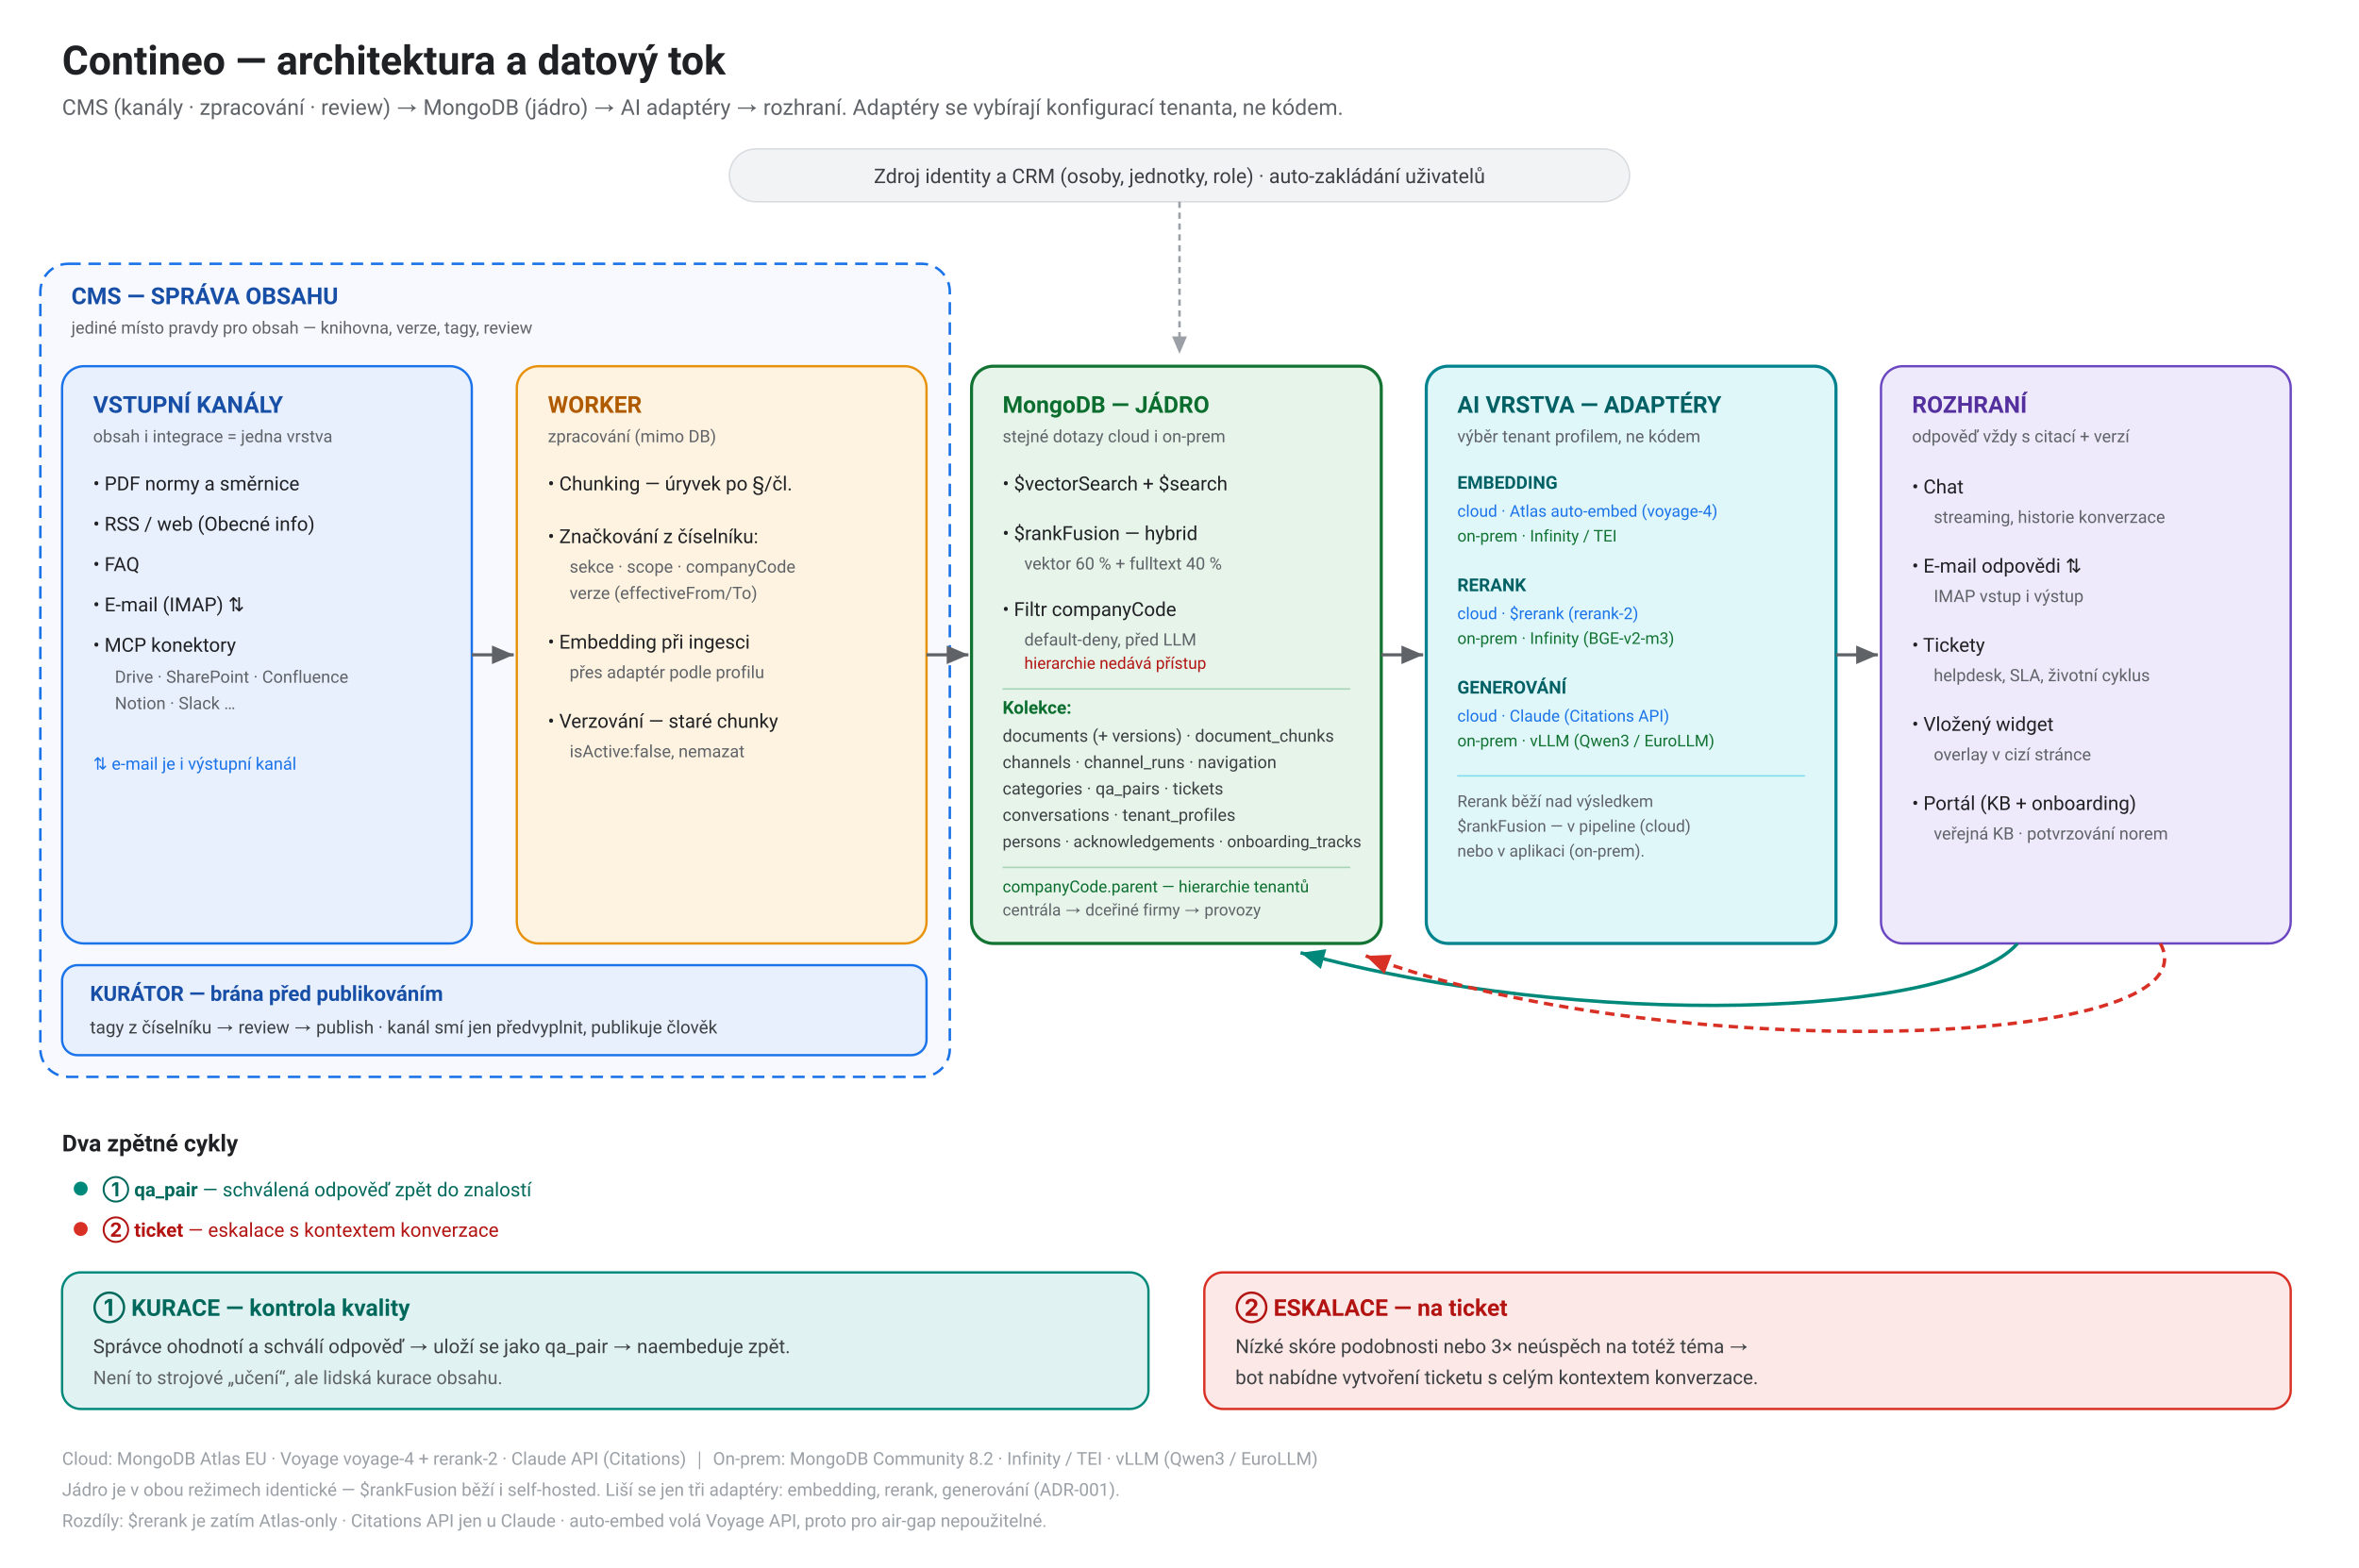
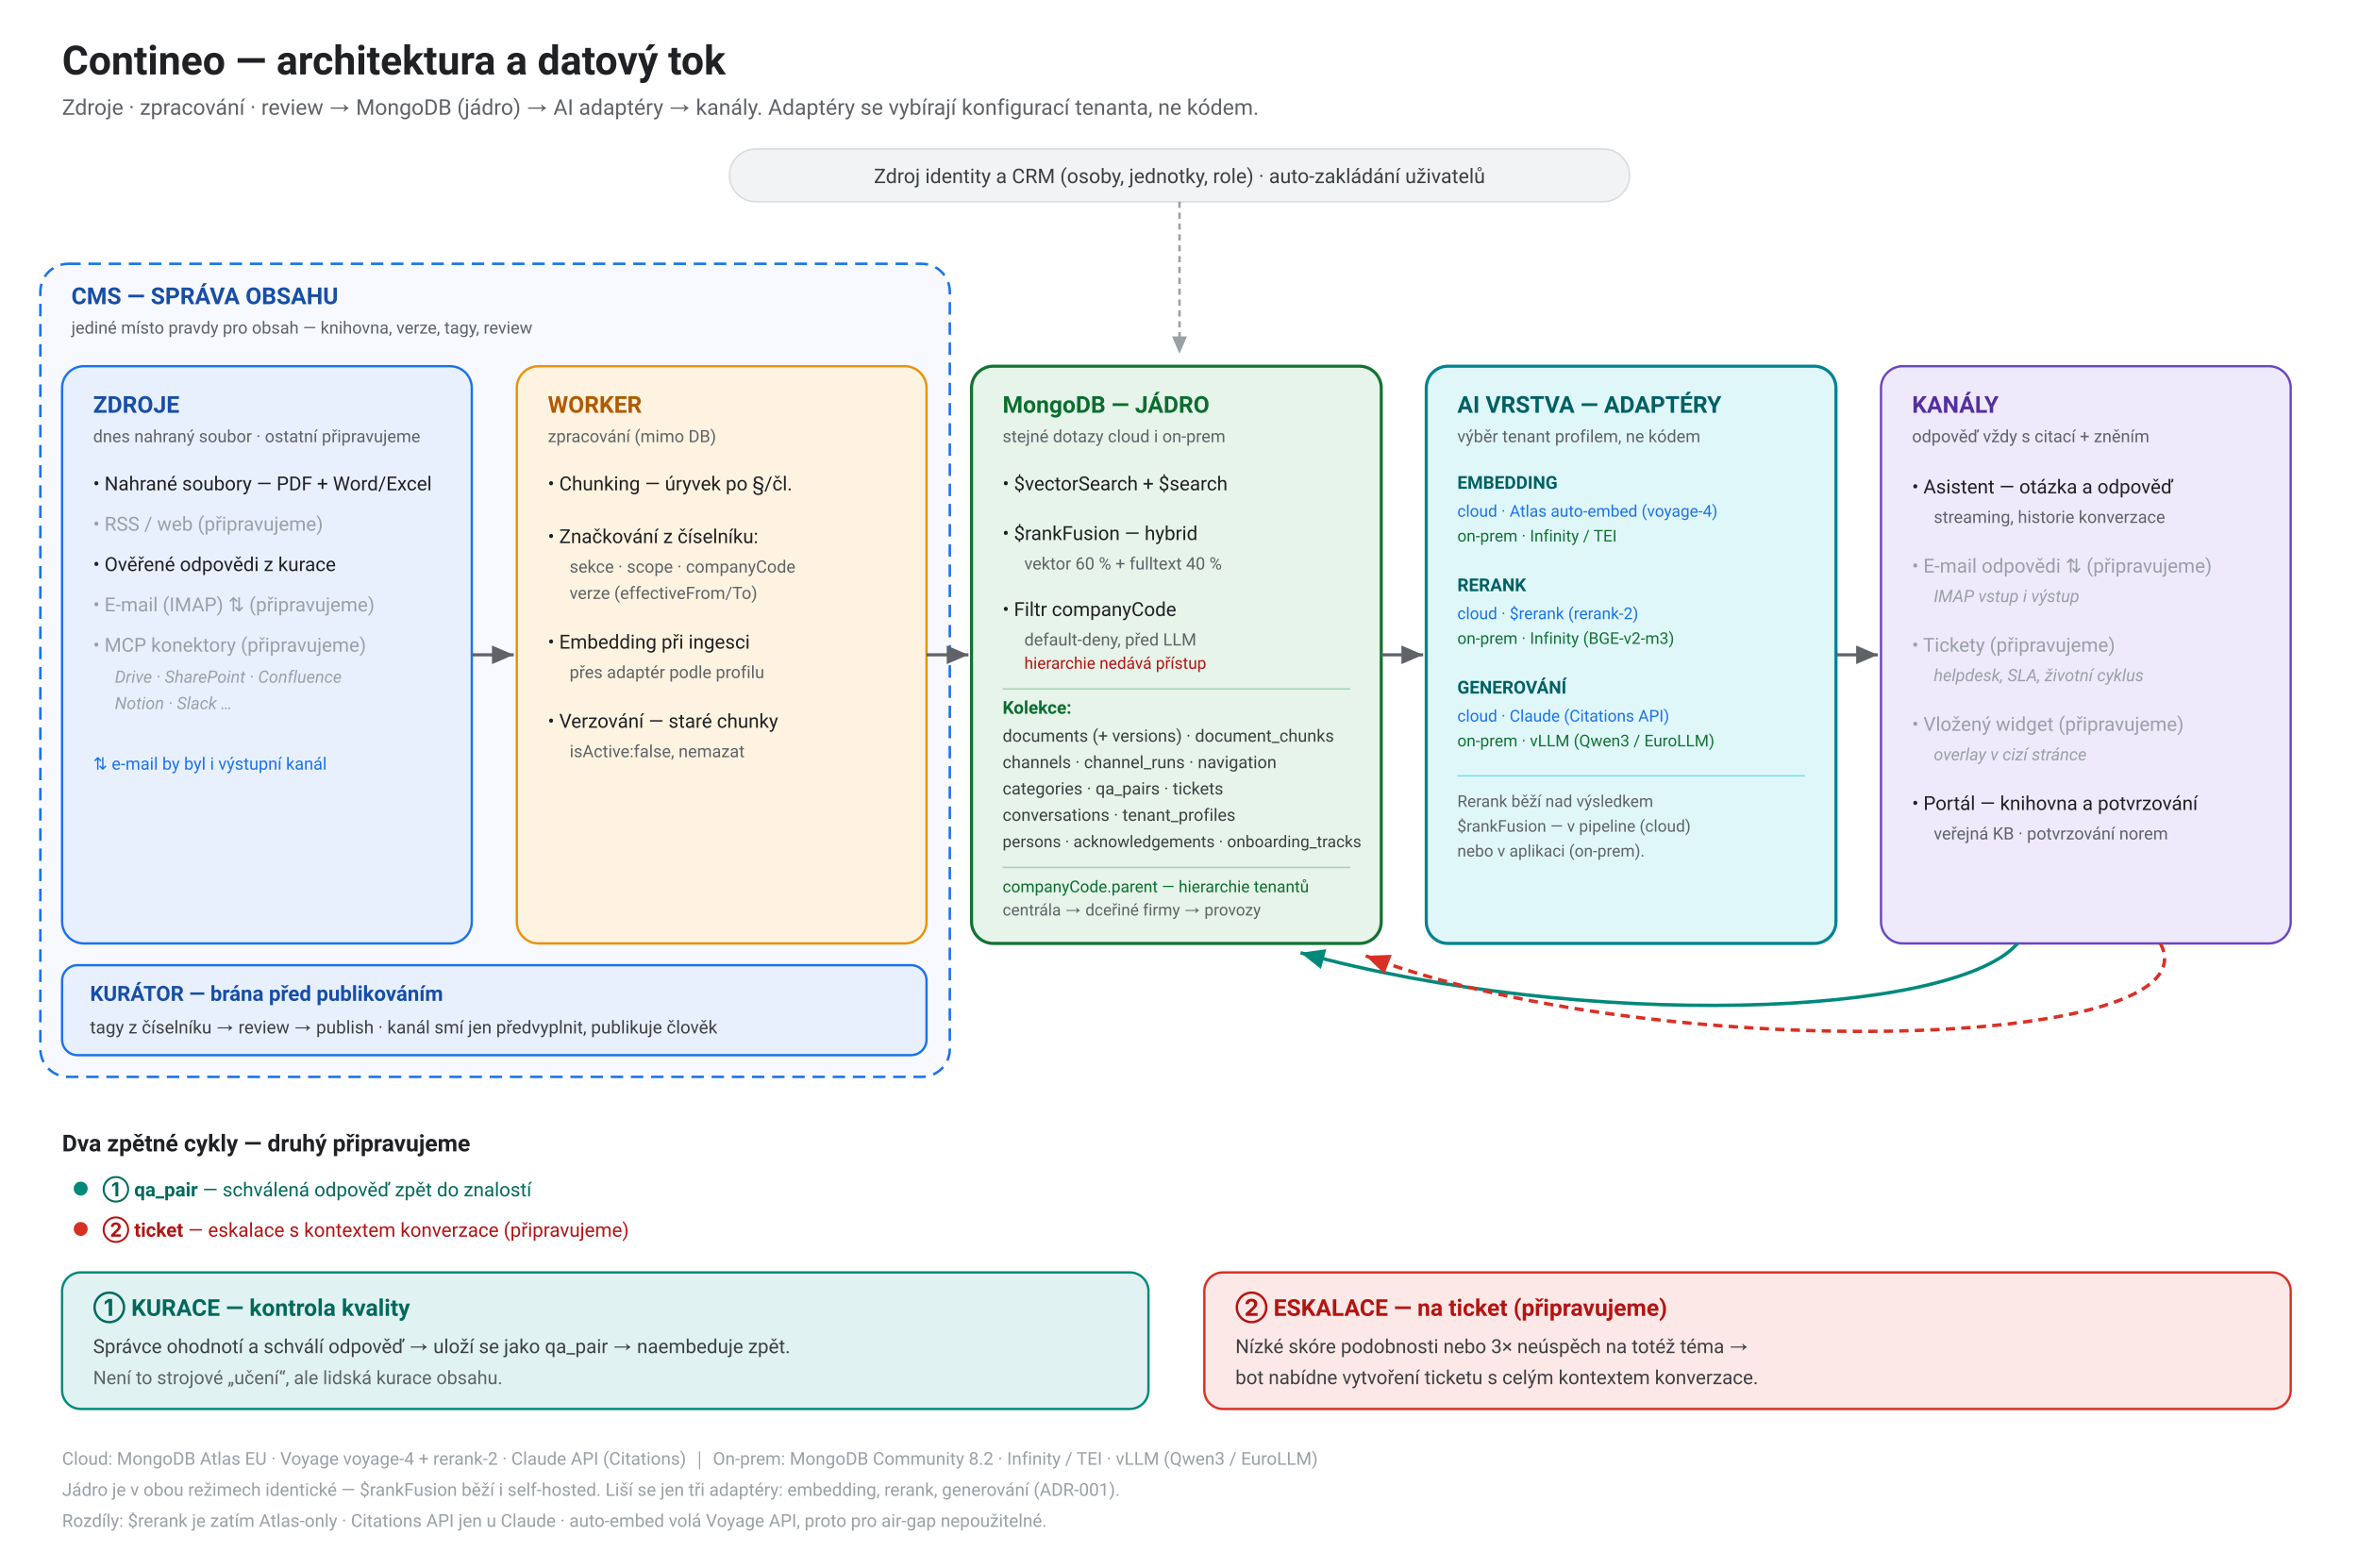
<svg xmlns="http://www.w3.org/2000/svg" viewBox="0 0 1520 1010" font-family="-apple-system, Segoe UI, Roboto, Helvetica, Arial, sans-serif">
  <defs>
    <marker id="arrow" markerWidth="10" markerHeight="10" refX="7" refY="3" orient="auto" markerUnits="strokeWidth">
      <path d="M0,0 L7,3 L0,6 Z" fill="#5f6368" />
    </marker>
    <marker id="arrowTeal" markerWidth="10" markerHeight="10" refX="7" refY="3" orient="auto" markerUnits="strokeWidth">
      <path d="M0,0 L7,3 L0,6 Z" fill="#00897B" />
    </marker>
    <marker id="arrowRed" markerWidth="10" markerHeight="10" refX="7" refY="3" orient="auto" markerUnits="strokeWidth">
      <path d="M0,0 L7,3 L0,6 Z" fill="#D93025" />
    </marker>
    <marker id="arrowGray" markerWidth="10" markerHeight="10" refX="7" refY="3" orient="auto" markerUnits="strokeWidth">
      <path d="M0,0 L7,3 L0,6 Z" fill="#9aa0a6" />
    </marker>
  </defs>
  <text x="40" y="48" font-size="26" font-weight="700" fill="#202124">Contineo — architektura a datový tok</text>
-   <text x="40" y="74" font-size="14" fill="#5f6368">CMS (kanály · zpracování · review) → MongoDB (jádro) → AI adaptéry → rozhraní. Adaptéry se vybírají konfigurací tenanta, ne kódem.</text>
+   <text x="40" y="74" font-size="14" fill="#5f6368">Zdroje · zpracování · review → MongoDB (jádro) → AI adaptéry → kanály. Adaptéry se vybírají konfigurací tenanta, ne kódem.</text>
  <rect x="470" y="96" width="580" height="34" rx="17" fill="#F1F3F4" stroke="#dadce0" />
  <text x="760" y="118" font-size="13" fill="#3c4043" text-anchor="middle">Zdroj identity a CRM (osoby, jednotky, role) · auto-zakládání uživatelů</text>
  <path d="M760,130 L760,228" stroke="#9aa0a6" stroke-width="1.6" stroke-dasharray="4 3" marker-end="url(#arrowGray)" />
  <rect x="26" y="170" width="586" height="524" rx="18" fill="#F7F9FE" stroke="#1A73E8" stroke-width="1.6" stroke-dasharray="8 5" />
  <text x="46" y="196" font-size="15" font-weight="700" fill="#174EA6">CMS — SPRÁVA OBSAHU</text>
  <text x="46" y="215" font-size="11" fill="#5f6368">jediné místo pravdy pro obsah — knihovna, verze, tagy, review</text>
  <rect x="40" y="236" width="264" height="372" rx="14" fill="#E8F0FE" stroke="#1A73E8" stroke-width="1.5" />
-   <text x="60" y="266" font-size="15" font-weight="700" fill="#174EA6">VSTUPNÍ KANÁLY</text>
-   <text x="60" y="285" font-size="11" fill="#5f6368">obsah i integrace = jedna vrstva</text>
+   <text x="60" y="266" font-size="15" font-weight="700" fill="#174EA6">ZDROJE</text>
+   <text x="60" y="285" font-size="11" fill="#5f6368">dnes nahraný soubor · ostatní připravujeme</text>
  <g font-size="12.5" fill="#202124">
-     <text x="60" y="316">• PDF normy a směrnice</text>
-     <text x="60" y="342">• RSS / web (Obecné info)</text>
-     <text x="60" y="368">• FAQ</text>
-     <text x="60" y="394">• E-mail (IMAP)  ⇅</text>
-     <text x="60" y="420">• MCP konektory</text>
-     <text x="74" y="440" font-size="11" fill="#5f6368">Drive · SharePoint · Confluence</text>
-     <text x="74" y="457" font-size="11" fill="#5f6368">Notion · Slack …</text>
+     <text x="60" y="316">• Nahrané soubory — PDF + Word/Excel</text>
+     <text x="60" y="342" fill="#9aa0a6">• RSS / web (připravujeme)</text>
+     <text x="60" y="368">• Ověřené odpovědi z kurace</text>
+     <text x="60" y="394" fill="#9aa0a6">• E-mail (IMAP) ⇅ (připravujeme)</text>
+     <text x="60" y="420" fill="#9aa0a6">• MCP konektory (připravujeme)</text>
+     <text x="74" y="440" font-size="11" fill="#9aa0a6" font-style="italic">Drive · SharePoint · Confluence</text>
+     <text x="74" y="457" font-size="11" fill="#9aa0a6" font-style="italic">Notion · Slack …</text>
  </g>
-   <text x="60" y="496" font-size="11" fill="#1A73E8">⇅ e-mail je i výstupní kanál</text>
+   <text x="60" y="496" font-size="11" fill="#1A73E8">⇅ e-mail by byl i výstupní kanál</text>
  <rect x="333" y="236" width="264" height="372" rx="14" fill="#FEF3E0" stroke="#E8920C" stroke-width="1.5" />
  <text x="353" y="266" font-size="15" font-weight="700" fill="#B05A00">WORKER</text>
  <text x="353" y="285" font-size="11" fill="#5f6368">zpracování (mimo DB)</text>
  <g font-size="12.5" fill="#202124">
    <text x="353" y="316">• Chunking — úryvek po §/čl.</text>
    <text x="353" y="350">• Značkování z číselníku:</text>
    <text x="367" y="369" font-size="11" fill="#5f6368">sekce · scope · companyCode</text>
    <text x="367" y="386" font-size="11" fill="#5f6368">verze (effectiveFrom/To)</text>
    <text x="353" y="418">• Embedding při ingesci</text>
    <text x="367" y="437" font-size="11" fill="#5f6368">přes adaptér podle profilu</text>
    <text x="353" y="469">• Verzování — staré chunky</text>
    <text x="367" y="488" font-size="11" fill="#5f6368">isActive:false, nemazat</text>
  </g>
  <rect x="40" y="622" width="557" height="58" rx="10" fill="#E8F0FE" stroke="#1A73E8" stroke-width="1.5" />
  <text x="58" y="645" font-size="13.5" font-weight="700" fill="#174EA6">KURÁTOR — brána před publikováním</text>
  <text x="58" y="666" font-size="11.5" fill="#3c4043">tagy z číselníku → review → publish · kanál smí jen předvyplnit, publikuje člověk</text>
  <rect x="626" y="236" width="264" height="372" rx="14" fill="#E6F4EA" stroke="#137333" stroke-width="2" />
  <text x="646" y="266" font-size="15" font-weight="700" fill="#0B6E2E">MongoDB — JÁDRO</text>
  <text x="646" y="285" font-size="11" fill="#5f6368">stejné dotazy cloud i on-prem</text>
  <g font-size="12.5" fill="#202124">
    <text x="646" y="316">• $vectorSearch + $search</text>
    <text x="646" y="348">• $rankFusion — hybrid</text>
    <text x="660" y="367" font-size="11" fill="#5f6368">vektor 60 % + fulltext 40 %</text>
    <text x="646" y="397">• Filtr companyCode</text>
    <text x="660" y="416" font-size="11" fill="#5f6368">default-deny, před LLM</text>
    <text x="660" y="431" font-size="10.5" fill="#B31412">hierarchie nedává přístup</text>
  </g>
  <line x1="646" y1="444" x2="870" y2="444" stroke="#A8D5B5" stroke-width="1" />
  <text x="646" y="460" font-size="11.5" fill="#0B6E2E" font-weight="600">Kolekce:</text>
  <text x="646" y="478" font-size="11" fill="#3c4043">documents (+ versions) · document_chunks</text>
  <text x="646" y="495" font-size="11" fill="#3c4043">channels · channel_runs · navigation</text>
  <text x="646" y="512" font-size="11" fill="#3c4043">categories · qa_pairs · tickets</text>
  <text x="646" y="529" font-size="11" fill="#3c4043">conversations · tenant_profiles</text>
  <text x="646" y="546" font-size="10.5" fill="#3c4043">persons · acknowledgements · onboarding_tracks</text>
  <line x1="646" y1="559" x2="870" y2="559" stroke="#A8D5B5" stroke-width="1" />
  <text x="646" y="575" font-size="10.5" fill="#0B6E2E">companyCode.parent — hierarchie tenantů</text>
  <text x="646" y="590" font-size="10.5" fill="#5f6368">centrála → dceřiné firmy → provozy</text>
  <rect x="919" y="236" width="264" height="372" rx="14" fill="#E0F7FA" stroke="#00838F" stroke-width="2" />
  <text x="939" y="266" font-size="15" font-weight="700" fill="#006064">AI VRSTVA — ADAPTÉRY</text>
  <text x="939" y="285" font-size="11" fill="#5f6368">výběr tenant profilem, ne kódem</text>
  <text x="939" y="315" font-size="11.5" font-weight="700" fill="#006064">EMBEDDING</text>
  <text x="939" y="333" font-size="10.5" fill="#1A73E8">cloud · Atlas auto-embed (voyage-4)</text>
  <text x="939" y="349" font-size="10.5" fill="#137333">on-prem · Infinity / TEI</text>
  <text x="939" y="381" font-size="11.5" font-weight="700" fill="#006064">RERANK</text>
  <text x="939" y="399" font-size="10.5" fill="#1A73E8">cloud · $rerank (rerank-2)</text>
  <text x="939" y="415" font-size="10.5" fill="#137333">on-prem · Infinity (BGE-v2-m3)</text>
  <text x="939" y="447" font-size="11.5" font-weight="700" fill="#006064">GENEROVÁNÍ</text>
  <text x="939" y="465" font-size="10.5" fill="#1A73E8">cloud · Claude (Citations API)</text>
  <text x="939" y="481" font-size="10.5" fill="#137333">on-prem · vLLM (Qwen3 / EuroLLM)</text>
  <line x1="939" y1="500" x2="1163" y2="500" stroke="#80DEEA" stroke-width="1" />
  <text x="939" y="520" font-size="10.5" fill="#5f6368">Rerank běží nad výsledkem</text>
  <text x="939" y="536" font-size="10.5" fill="#5f6368">$rankFusion — v pipeline (cloud)</text>
  <text x="939" y="552" font-size="10.5" fill="#5f6368">nebo v aplikaci (on-prem).</text>
  <rect x="1212" y="236" width="264" height="372" rx="14" fill="#EEE9FB" stroke="#6B46C1" stroke-width="1.5" />
-   <text x="1232" y="266" font-size="15" font-weight="700" fill="#54309E">ROZHRANÍ</text>
-   <text x="1232" y="285" font-size="11" fill="#5f6368">odpověď vždy s citací + verzí</text>
+   <text x="1232" y="266" font-size="15" font-weight="700" fill="#54309E">KANÁLY</text>
+   <text x="1232" y="285" font-size="11" fill="#5f6368">odpověď vždy s citací + zněním</text>
  <g font-size="12.5" fill="#202124">
-     <text x="1232" y="318">• Chat</text>
+     <text x="1232" y="318">• Asistent — otázka a odpověď</text>
    <text x="1246" y="337" font-size="11" fill="#5f6368">streaming, historie konverzace</text>
-     <text x="1232" y="369">• E-mail odpovědi  ⇅</text>
-     <text x="1246" y="388" font-size="11" fill="#5f6368">IMAP vstup i výstup</text>
-     <text x="1232" y="420">• Tickety</text>
-     <text x="1246" y="439" font-size="11" fill="#5f6368">helpdesk, SLA, životní cyklus</text>
-     <text x="1232" y="471">• Vložený widget</text>
-     <text x="1246" y="490" font-size="11" fill="#5f6368">overlay v cizí stránce</text>
-     <text x="1232" y="522">• Portál (KB + onboarding)</text>
+     <text x="1232" y="369" fill="#9aa0a6">• E-mail odpovědi ⇅ (připravujeme)</text>
+     <text x="1246" y="388" font-size="11" fill="#9aa0a6" font-style="italic">IMAP vstup i výstup</text>
+     <text x="1232" y="420" fill="#9aa0a6">• Tickety (připravujeme)</text>
+     <text x="1246" y="439" font-size="11" fill="#9aa0a6" font-style="italic">helpdesk, SLA, životní cyklus</text>
+     <text x="1232" y="471" fill="#9aa0a6">• Vložený widget (připravujeme)</text>
+     <text x="1246" y="490" font-size="11" fill="#9aa0a6" font-style="italic">overlay v cizí stránce</text>
+     <text x="1232" y="522">• Portál — knihovna a potvrzování</text>
    <text x="1246" y="541" font-size="11" fill="#5f6368">veřejná KB · potvrzování norem</text>
  </g>
  <path d="M304,422 L331,422" stroke="#5f6368" stroke-width="2" marker-end="url(#arrow)" />
  <path d="M597,422 L624,422" stroke="#5f6368" stroke-width="2" marker-end="url(#arrow)" />
  <path d="M890,422 L917,422" stroke="#5f6368" stroke-width="2" marker-end="url(#arrow)" />
  <path d="M1183,422 L1210,422" stroke="#5f6368" stroke-width="2" marker-end="url(#arrow)" />
  <path d="M1300,608 C1258,656 1020,664 838,614" fill="none" stroke="#00897B" stroke-width="2.2" marker-end="url(#arrowTeal)" />
  <path d="M1392,608 C1430,678 1064,686 880,616" fill="none" stroke="#D93025" stroke-width="2.2" stroke-dasharray="6 4" marker-end="url(#arrowRed)" />
-   <text x="40" y="742" font-size="15" font-weight="700" fill="#202124">Dva zpětné cykly</text>
+   <text x="40" y="742" font-size="15" font-weight="700" fill="#202124">Dva zpětné cykly — druhý připravujeme</text>
  <circle cx="52" cy="766" r="4.5" fill="#00897B" />
  <text x="66" y="771" font-size="12.5" fill="#00695C">
    <tspan font-weight="700">① qa_pair</tspan> — schválená odpověď zpět do znalostí</text>
  <circle cx="52" cy="792" r="4.5" fill="#D93025" />
  <text x="66" y="797" font-size="12.5" fill="#B31412">
-     <tspan font-weight="700">② ticket</tspan> — eskalace s kontextem konverzace</text>
+     <tspan font-weight="700">② ticket</tspan> — eskalace s kontextem konverzace (připravujeme)</text>
  <rect x="40" y="820" width="700" height="88" rx="12" fill="#E0F2F1" stroke="#00897B" stroke-width="1.5" />
  <text x="60" y="848" font-size="15" font-weight="700" fill="#00695C">① KURACE — kontrola kvality</text>
  <text x="60" y="872" font-size="12.5" fill="#3c4043">Správce ohodnotí a schválí odpověď → uloží se jako qa_pair → naembeduje zpět.</text>
  <text x="60" y="892" font-size="12" fill="#5f6368">Není to strojové „učení“, ale lidská kurace obsahu.</text>
  <rect x="776" y="820" width="700" height="88" rx="12" fill="#FCE8E6" stroke="#D93025" stroke-width="1.5" />
-   <text x="796" y="848" font-size="15" font-weight="700" fill="#B31412">② ESKALACE — na ticket</text>
+   <text x="796" y="848" font-size="15" font-weight="700" fill="#B31412">② ESKALACE — na ticket (připravujeme)</text>
  <text x="796" y="872" font-size="12.5" fill="#3c4043">Nízké skóre podobnosti nebo 3× neúspěch na totéž téma →</text>
  <text x="796" y="892" font-size="12.5" fill="#3c4043">bot nabídne vytvoření ticketu s celým kontextem konverzace.</text>
  <text x="40" y="944" font-size="11.5" fill="#9aa0a6">Cloud: MongoDB Atlas EU · Voyage voyage-4 + rerank-2 · Claude API (Citations)  │  On-prem: MongoDB Community 8.2 · Infinity / TEI · vLLM (Qwen3 / EuroLLM)</text>
  <text x="40" y="964" font-size="11.5" fill="#9aa0a6">Jádro je v obou režimech identické — $rankFusion běží i self-hosted. Liší se jen tři adaptéry: embedding, rerank, generování (ADR-001).</text>
  <text x="40" y="984" font-size="11.5" fill="#9aa0a6">Rozdíly: $rerank je zatím Atlas-only · Citations API jen u Claude · auto-embed volá Voyage API, proto pro air-gap nepoužitelné.</text>
</svg>
